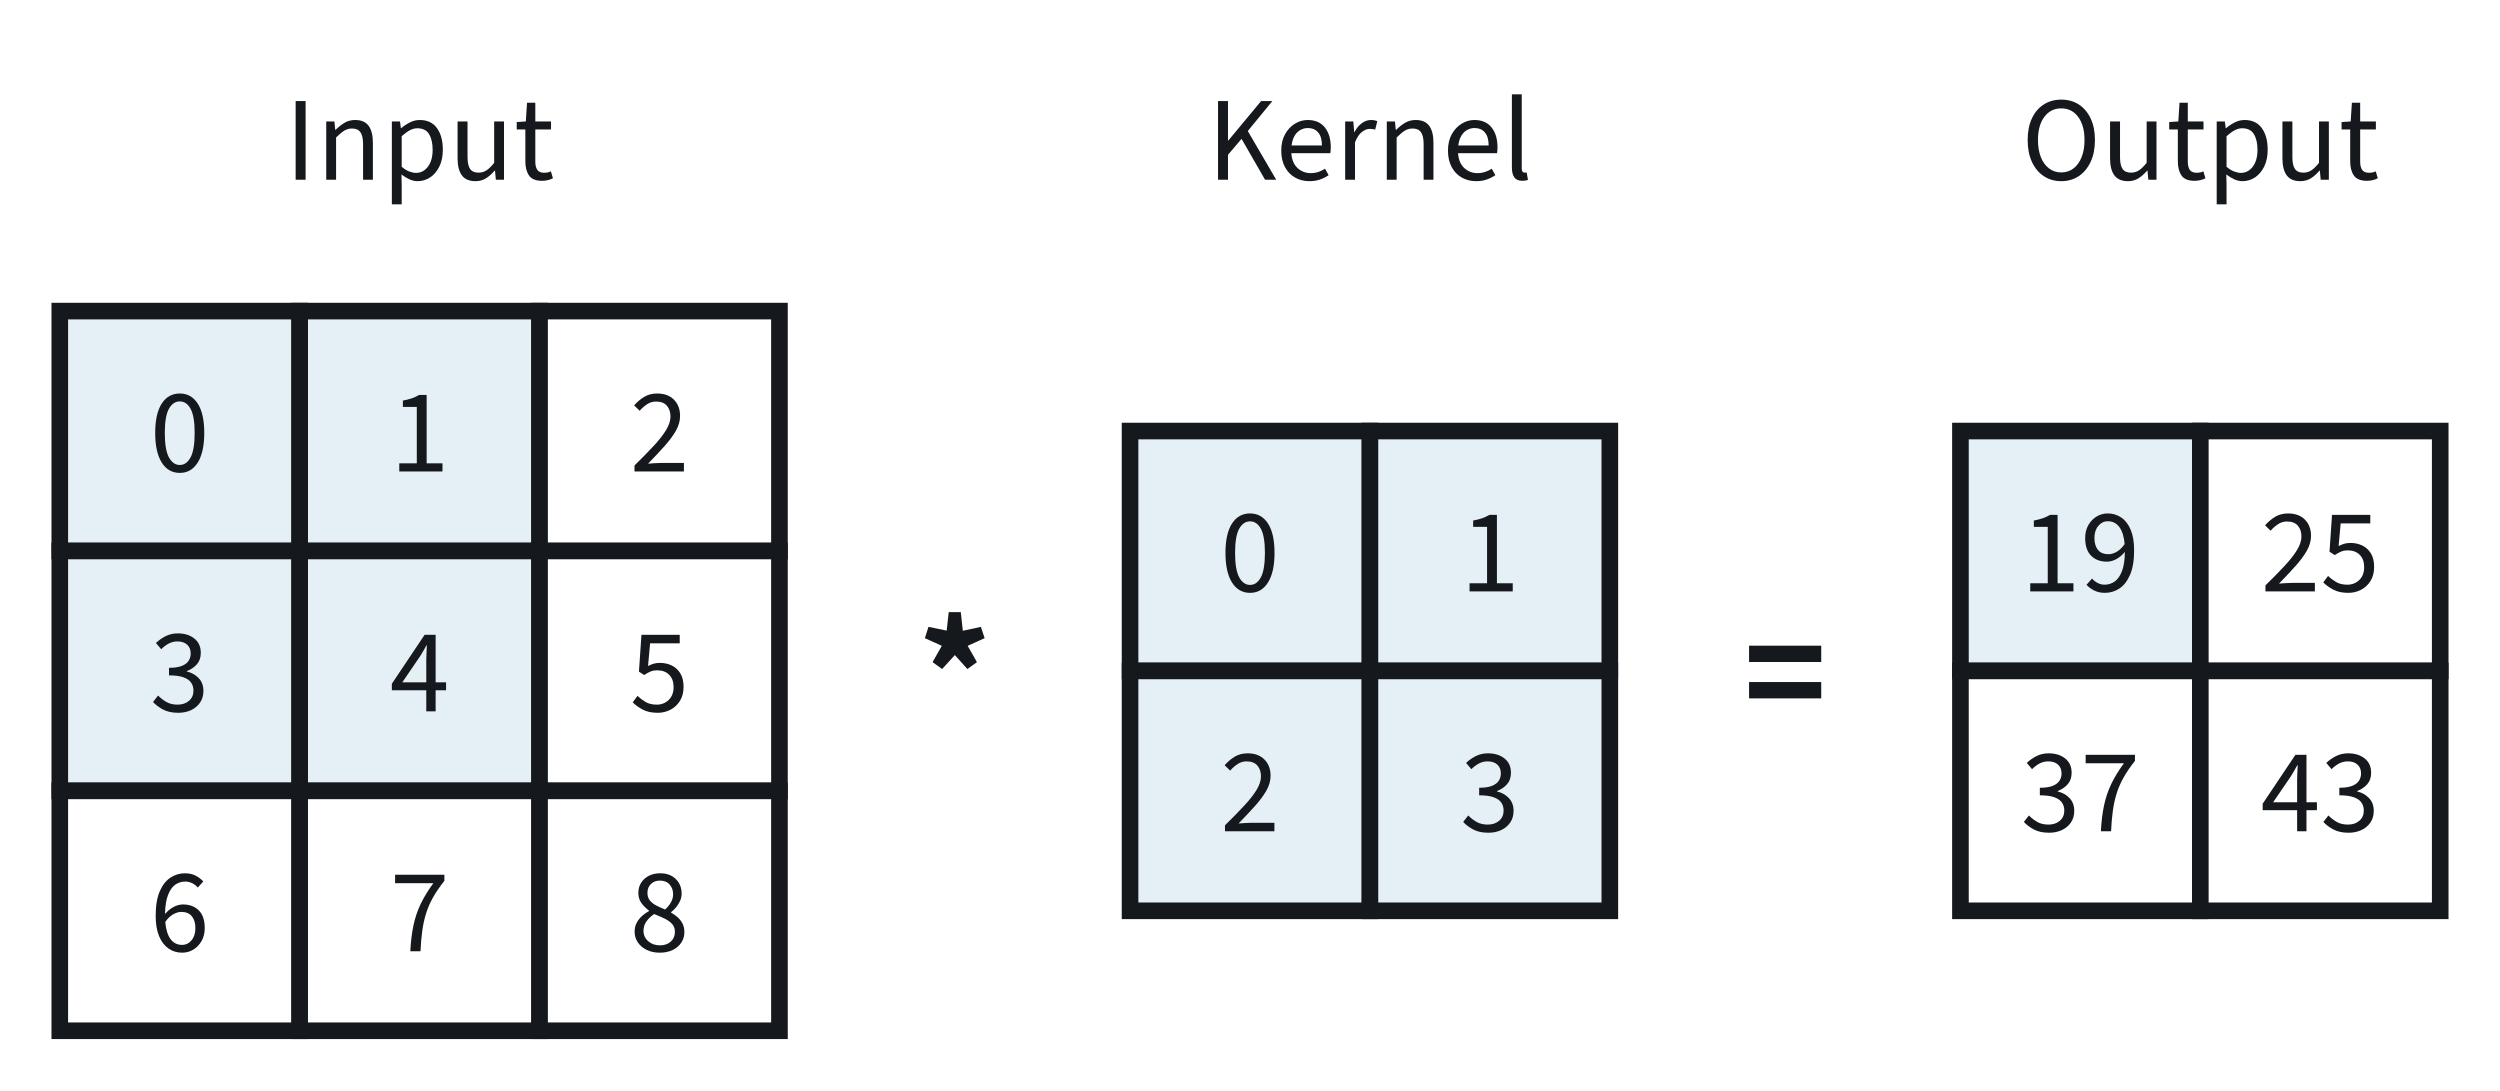
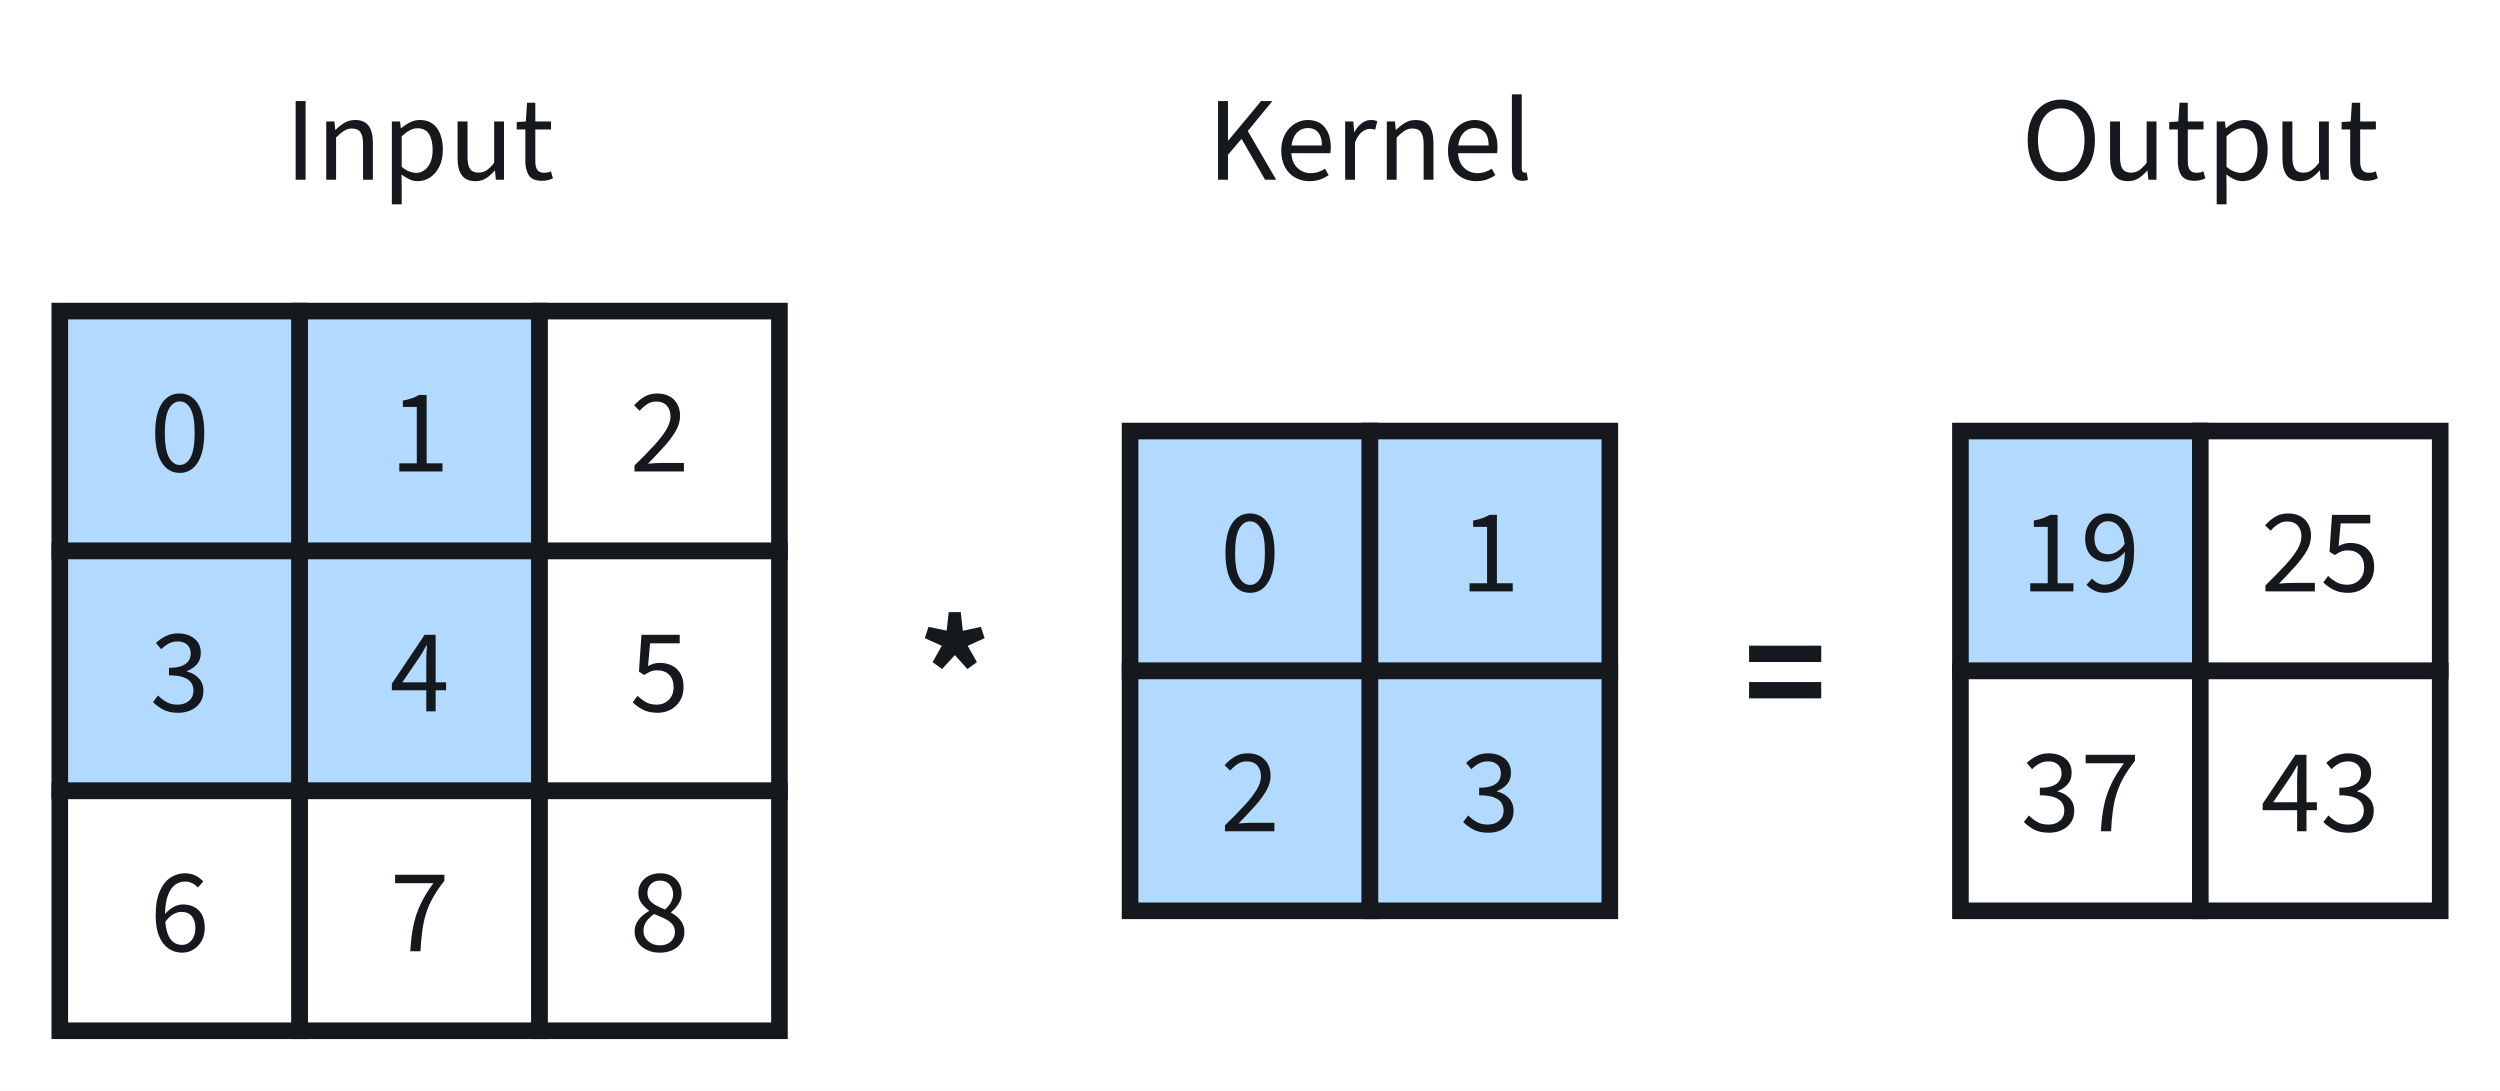
<svg xmlns="http://www.w3.org/2000/svg" xmlns:xlink="http://www.w3.org/1999/xlink" width="270.96pt" height="118.198pt" viewBox="0 0 270.96 118.198" version="1.1">
  <defs>
    <style type="text/css">*{stroke-linejoin: round; stroke-linecap: butt}</style>
  </defs>
  <g id="figure_1">
    <g id="patch_1">
      <path d="M 0 118.198  L 270.96 118.198  L 270.96 0  L 0 0  z " style="fill: #ffffff" />
    </g>
    <g id="axes_1">
      <g id="patch_2">
-         <path d="M 6.48 59.718  L 32.48 59.718  L 32.48 33.718  L 6.48 33.718  z " clip-path="url(#p2e4fd862c2)" style="fill: #e4eff6; stroke: #15181c; stroke-width: 1.8; stroke-linejoin: miter" />
+         <path d="M 6.48 59.718  L 32.48 59.718  L 32.48 33.718  L 6.48 33.718  z " clip-path="url(#p2e4fd862c2)" style="fill: #b2d9ff; stroke: #15181c; stroke-width: 1.8; stroke-linejoin: miter" />
      </g>
      <g id="patch_3">
-         <path d="M 32.48 59.718  L 58.48 59.718  L 58.48 33.718  L 32.48 33.718  z " clip-path="url(#p2e4fd862c2)" style="fill: #e4eff6; stroke: #15181c; stroke-width: 1.8; stroke-linejoin: miter" />
+         <path d="M 32.48 59.718  L 58.48 59.718  L 58.48 33.718  L 32.48 33.718  z " clip-path="url(#p2e4fd862c2)" style="fill: #b2d9ff; stroke: #15181c; stroke-width: 1.8; stroke-linejoin: miter" />
      </g>
      <g id="patch_4">
        <path d="M 58.48 59.718  L 84.48 59.718  L 84.48 33.718  L 58.48 33.718  z " clip-path="url(#p2e4fd862c2)" style="fill: #ffffff; stroke: #15181c; stroke-width: 1.8; stroke-linejoin: miter" />
      </g>
      <g id="patch_5">
-         <path d="M 6.48 85.718  L 32.48 85.718  L 32.48 59.718  L 6.48 59.718  z " clip-path="url(#p2e4fd862c2)" style="fill: #e4eff6; stroke: #15181c; stroke-width: 1.8; stroke-linejoin: miter" />
+         <path d="M 6.48 85.718  L 32.48 85.718  L 32.48 59.718  L 6.48 59.718  z " clip-path="url(#p2e4fd862c2)" style="fill: #b2d9ff; stroke: #15181c; stroke-width: 1.8; stroke-linejoin: miter" />
      </g>
      <g id="patch_6">
-         <path d="M 32.48 85.718  L 58.48 85.718  L 58.48 59.718  L 32.48 59.718  z " clip-path="url(#p2e4fd862c2)" style="fill: #e4eff6; stroke: #15181c; stroke-width: 1.8; stroke-linejoin: miter" />
+         <path d="M 32.48 85.718  L 58.48 85.718  L 58.48 59.718  L 32.48 59.718  z " clip-path="url(#p2e4fd862c2)" style="fill: #b2d9ff; stroke: #15181c; stroke-width: 1.8; stroke-linejoin: miter" />
      </g>
      <g id="patch_7">
        <path d="M 58.48 85.718  L 84.48 85.718  L 84.48 59.718  L 58.48 59.718  z " clip-path="url(#p2e4fd862c2)" style="fill: #ffffff; stroke: #15181c; stroke-width: 1.8; stroke-linejoin: miter" />
      </g>
      <g id="patch_8">
        <path d="M 6.48 111.718  L 32.48 111.718  L 32.48 85.718  L 6.48 85.718  z " clip-path="url(#p2e4fd862c2)" style="fill: #ffffff; stroke: #15181c; stroke-width: 1.8; stroke-linejoin: miter" />
      </g>
      <g id="patch_9">
        <path d="M 32.48 111.718  L 58.48 111.718  L 58.48 85.718  L 32.48 85.718  z " clip-path="url(#p2e4fd862c2)" style="fill: #ffffff; stroke: #15181c; stroke-width: 1.8; stroke-linejoin: miter" />
      </g>
      <g id="patch_10">
        <path d="M 58.48 111.718  L 84.48 111.718  L 84.48 85.718  L 58.48 85.718  z " clip-path="url(#p2e4fd862c2)" style="fill: #ffffff; stroke: #15181c; stroke-width: 1.8; stroke-linejoin: miter" />
      </g>
      <g id="patch_11">
-         <path d="M 122.48 72.718  L 148.48 72.718  L 148.48 46.718  L 122.48 46.718  z " clip-path="url(#p2e4fd862c2)" style="fill: #e4eff6; stroke: #15181c; stroke-width: 1.8; stroke-linejoin: miter" />
+         <path d="M 122.48 72.718  L 148.48 72.718  L 148.48 46.718  L 122.48 46.718  z " clip-path="url(#p2e4fd862c2)" style="fill: #b2d9ff; stroke: #15181c; stroke-width: 1.8; stroke-linejoin: miter" />
      </g>
      <g id="patch_12">
-         <path d="M 148.48 72.718  L 174.48 72.718  L 174.48 46.718  L 148.48 46.718  z " clip-path="url(#p2e4fd862c2)" style="fill: #e4eff6; stroke: #15181c; stroke-width: 1.8; stroke-linejoin: miter" />
+         <path d="M 148.48 72.718  L 174.48 72.718  L 174.48 46.718  L 148.48 46.718  z " clip-path="url(#p2e4fd862c2)" style="fill: #b2d9ff; stroke: #15181c; stroke-width: 1.8; stroke-linejoin: miter" />
      </g>
      <g id="patch_13">
-         <path d="M 122.48 98.718  L 148.48 98.718  L 148.48 72.718  L 122.48 72.718  z " clip-path="url(#p2e4fd862c2)" style="fill: #e4eff6; stroke: #15181c; stroke-width: 1.8; stroke-linejoin: miter" />
+         <path d="M 122.48 98.718  L 148.48 98.718  L 148.48 72.718  L 122.48 72.718  z " clip-path="url(#p2e4fd862c2)" style="fill: #b2d9ff; stroke: #15181c; stroke-width: 1.8; stroke-linejoin: miter" />
      </g>
      <g id="patch_14">
-         <path d="M 148.48 98.718  L 174.48 98.718  L 174.48 72.718  L 148.48 72.718  z " clip-path="url(#p2e4fd862c2)" style="fill: #e4eff6; stroke: #15181c; stroke-width: 1.8; stroke-linejoin: miter" />
+         <path d="M 148.48 98.718  L 174.48 98.718  L 174.48 72.718  L 148.48 72.718  z " clip-path="url(#p2e4fd862c2)" style="fill: #b2d9ff; stroke: #15181c; stroke-width: 1.8; stroke-linejoin: miter" />
      </g>
      <g id="patch_15">
-         <path d="M 212.48 72.718  L 238.48 72.718  L 238.48 46.718  L 212.48 46.718  z " clip-path="url(#p2e4fd862c2)" style="fill: #e4eff6; stroke: #15181c; stroke-width: 1.8; stroke-linejoin: miter" />
+         <path d="M 212.48 72.718  L 238.48 72.718  L 238.48 46.718  L 212.48 46.718  z " clip-path="url(#p2e4fd862c2)" style="fill: #b2d9ff; stroke: #15181c; stroke-width: 1.8; stroke-linejoin: miter" />
      </g>
      <g id="patch_16">
        <path d="M 238.48 72.718  L 264.48 72.718  L 264.48 46.718  L 238.48 46.718  z " clip-path="url(#p2e4fd862c2)" style="fill: #ffffff; stroke: #15181c; stroke-width: 1.8; stroke-linejoin: miter" />
      </g>
      <g id="patch_17">
        <path d="M 212.48 98.718  L 238.48 98.718  L 238.48 72.718  L 212.48 72.718  z " clip-path="url(#p2e4fd862c2)" style="fill: #ffffff; stroke: #15181c; stroke-width: 1.8; stroke-linejoin: miter" />
      </g>
      <g id="patch_18">
        <path d="M 238.48 98.718  L 264.48 98.718  L 264.48 72.718  L 238.48 72.718  z " clip-path="url(#p2e4fd862c2)" style="fill: #ffffff; stroke: #15181c; stroke-width: 1.8; stroke-linejoin: miter" />
      </g>
      <g id="text_1">
        <g style="fill: #15181c" transform="translate(16.2493 51.099) scale(0.13 -0.13)">
          <defs>
            <path id="SourceSans3-Regular-535" d="M 1594 -77  Q 979 -77 630 476  Q 282 1030 282 2054  Q 282 3085 630 3622  Q 979 4160 1594 4160  Q 2202 4160 2550 3622  Q 2899 3085 2899 2054  Q 2899 1030 2550 476  Q 2202 -77 1594 -77  z M 1594 346  Q 1952 346 2169 752  Q 2387 1158 2387 2054  Q 2387 2950 2169 3344  Q 1952 3738 1594 3738  Q 1235 3738 1014 3344  Q 794 2950 794 2054  Q 794 1158 1014 752  Q 1235 346 1594 346  z " transform="scale(0.015625)" />
          </defs>
          <use xlink:href="#SourceSans3-Regular-535" />
        </g>
      </g>
      <g id="text_2">
        <g style="fill: #15181c" transform="translate(42.2493 51.099) scale(0.13 -0.13)">
          <defs>
            <path id="SourceSans3-Regular-536" d="M 506 0  L 506 435  L 1440 435  L 1440 3443  L 698 3443  L 698 3782  Q 979 3834 1187 3907  Q 1395 3981 1562 4083  L 1965 4083  L 1965 435  L 2810 435  L 2810 0  L 506 0  z " transform="scale(0.015625)" />
          </defs>
          <use xlink:href="#SourceSans3-Regular-536" />
        </g>
      </g>
      <g id="text_3">
        <g style="fill: #15181c" transform="translate(68.2493 51.099) scale(0.13 -0.13)">
          <defs>
            <path id="SourceSans3-Regular-537" d="M 256 0  L 256 320  Q 870 922 1299 1386  Q 1728 1850 1952 2227  Q 2176 2605 2176 2931  Q 2176 3283 1984 3507  Q 1792 3731 1402 3731  Q 1146 3731 928 3587  Q 710 3443 531 3238  L 237 3526  Q 493 3814 784 3987  Q 1075 4160 1466 4160  Q 2035 4160 2361 3830  Q 2688 3501 2688 2963  Q 2688 2566 2467 2176  Q 2246 1786 1862 1357  Q 1478 928 979 416  Q 1146 429 1325 441  Q 1504 454 1664 454  L 2893 454  L 2893 0  L 256 0  z " transform="scale(0.015625)" />
          </defs>
          <use xlink:href="#SourceSans3-Regular-537" />
        </g>
      </g>
      <g id="text_4">
        <g style="fill: #15181c" transform="translate(16.2493 77.099) scale(0.13 -0.13)">
          <defs>
            <path id="SourceSans3-Regular-538" d="M 1510 -77  Q 1024 -77 697 99  Q 371 275 166 499  L 435 845  Q 621 653 870 505  Q 1120 358 1478 358  Q 1850 358 2086 563  Q 2323 768 2323 1107  Q 2323 1350 2198 1532  Q 2074 1715 1789 1817  Q 1504 1920 1018 1920  L 1018 2323  Q 1453 2323 1705 2425  Q 1958 2528 2067 2701  Q 2176 2874 2176 3085  Q 2176 3386 1987 3558  Q 1798 3731 1472 3731  Q 1216 3731 1001 3616  Q 787 3501 602 3315  L 320 3648  Q 557 3872 845 4016  Q 1133 4160 1491 4160  Q 2022 4160 2368 3888  Q 2714 3616 2714 3123  Q 2714 2752 2509 2515  Q 2304 2278 1971 2150  L 1971 2125  Q 2342 2042 2598 1776  Q 2854 1510 2854 1088  Q 2854 730 2675 467  Q 2496 205 2192 64  Q 1888 -77 1510 -77  z " transform="scale(0.015625)" />
          </defs>
          <use xlink:href="#SourceSans3-Regular-538" />
        </g>
      </g>
      <g id="text_5">
        <g style="fill: #15181c" transform="translate(42.2493 77.099) scale(0.13 -0.13)">
          <defs>
            <path id="SourceSans3-Regular-539" d="M 666 1549  L 1946 1549  L 1946 2733  Q 1946 2899 1958 3129  Q 1971 3360 1978 3520  L 1952 3520  Q 1875 3373 1792 3232  Q 1709 3091 1619 2944  L 666 1549  z M 1946 0  L 1946 1126  L 109 1126  L 109 1472  L 1856 4083  L 2445 4083  L 2445 1549  L 3002 1549  L 3002 1126  L 2445 1126  L 2445 0  L 1946 0  z " transform="scale(0.015625)" />
          </defs>
          <use xlink:href="#SourceSans3-Regular-539" />
        </g>
      </g>
      <g id="text_6">
        <g style="fill: #15181c" transform="translate(68.2493 77.099) scale(0.13 -0.13)">
          <defs>
            <path id="SourceSans3-Regular-53a" d="M 1498 -77  Q 1011 -77 691 96  Q 371 269 160 480  L 416 826  Q 602 646 845 502  Q 1088 358 1446 358  Q 1824 358 2083 611  Q 2342 864 2342 1293  Q 2342 1715 2105 1952  Q 1869 2189 1472 2189  Q 1261 2189 1110 2125  Q 960 2061 774 1939  L 493 2118  L 627 4083  L 2669 4083  L 2669 3629  L 1088 3629  L 979 2419  Q 1126 2496 1273 2541  Q 1421 2586 1606 2586  Q 1958 2586 2243 2448  Q 2528 2310 2701 2028  Q 2874 1747 2874 1306  Q 2874 864 2678 553  Q 2483 243 2169 83  Q 1856 -77 1498 -77  z " transform="scale(0.015625)" />
          </defs>
          <use xlink:href="#SourceSans3-Regular-53a" />
        </g>
      </g>
      <g id="text_7">
        <g style="fill: #15181c" transform="translate(16.2493 103.099) scale(0.13 -0.13)">
          <defs>
            <path id="SourceSans3-Regular-53b" d="M 1670 2099  Q 1472 2099 1241 1971  Q 1011 1843 819 1562  Q 870 966 1097 652  Q 1325 339 1715 339  Q 2016 339 2221 585  Q 2426 832 2426 1235  Q 2426 1632 2237 1865  Q 2048 2099 1670 2099  z M 1715 -77  Q 1318 -77 998 140  Q 678 358 492 796  Q 307 1235 307 1888  Q 307 2707 528 3206  Q 749 3706 1104 3933  Q 1459 4160 1862 4160  Q 2195 4160 2435 4035  Q 2675 3910 2848 3725  L 2554 3398  Q 2432 3546 2253 3632  Q 2074 3718 1882 3718  Q 1594 3718 1357 3555  Q 1120 3392 969 3011  Q 819 2630 806 1984  Q 998 2221 1254 2358  Q 1510 2496 1760 2496  Q 2291 2496 2608 2179  Q 2925 1862 2925 1235  Q 2925 845 2758 550  Q 2592 256 2320 89  Q 2048 -77 1715 -77  z " transform="scale(0.015625)" />
          </defs>
          <use xlink:href="#SourceSans3-Regular-53b" />
        </g>
      </g>
      <g id="text_8">
        <g style="fill: #15181c" transform="translate(42.2493 103.099) scale(0.13 -0.13)">
          <defs>
            <path id="SourceSans3-Regular-53c" d="M 1094 0  Q 1133 768 1261 1376  Q 1389 1984 1648 2525  Q 1907 3066 2323 3629  L 282 3629  L 282 4083  L 2912 4083  L 2912 3757  Q 2541 3290 2304 2867  Q 2067 2445 1932 2009  Q 1798 1574 1731 1084  Q 1664 595 1638 0  L 1094 0  z " transform="scale(0.015625)" />
          </defs>
          <use xlink:href="#SourceSans3-Regular-53c" />
        </g>
      </g>
      <g id="text_9">
        <g style="fill: #15181c" transform="translate(68.2493 103.099) scale(0.13 -0.13)">
          <defs>
            <path id="SourceSans3-Regular-53d" d="M 1600 -77  Q 1216 -77 915 67  Q 614 211 438 467  Q 262 723 262 1043  Q 262 1312 374 1520  Q 486 1728 662 1885  Q 838 2042 1030 2144  L 1030 2170  Q 806 2330 633 2560  Q 461 2790 461 3110  Q 461 3424 614 3661  Q 768 3898 1030 4029  Q 1293 4160 1619 4160  Q 2150 4160 2460 3853  Q 2771 3546 2771 3072  Q 2771 2861 2681 2672  Q 2592 2483 2464 2332  Q 2336 2182 2208 2086  L 2208 2061  Q 2394 1958 2554 1817  Q 2714 1677 2816 1481  Q 2918 1286 2918 1011  Q 2918 710 2755 460  Q 2592 211 2294 67  Q 1997 -77 1600 -77  z M 1888 2227  Q 2093 2413 2205 2617  Q 2317 2822 2317 3046  Q 2317 3347 2131 3558  Q 1946 3770 1606 3770  Q 1325 3770 1136 3590  Q 947 3411 947 3110  Q 947 2867 1078 2707  Q 1210 2547 1427 2435  Q 1645 2323 1888 2227  z M 1613 314  Q 1971 314 2192 515  Q 2413 717 2413 1030  Q 2413 1293 2259 1459  Q 2106 1626 1853 1747  Q 1600 1869 1306 1984  Q 1062 1824 899 1600  Q 736 1376 736 1094  Q 736 755 989 534  Q 1242 314 1613 314  z " transform="scale(0.015625)" />
          </defs>
          <use xlink:href="#SourceSans3-Regular-53d" />
        </g>
      </g>
      <g id="text_10">
        <g style="fill: #15181c" transform="translate(30.8743 19.48) scale(0.13 -0.13)">
          <defs>
            <path id="SourceSans3-Regular-a" d="M 576 0  L 576 4198  L 1107 4198  L 1107 0  L 576 0  z " transform="scale(0.015625)" />
            <path id="SourceSans3-Regular-29" d="M 525 0  L 525 3110  L 960 3110  L 1005 2662  L 1024 2662  Q 1248 2886 1497 3036  Q 1747 3187 2067 3187  Q 2560 3187 2787 2876  Q 3014 2566 3014 1971  L 3014 0  L 2490 0  L 2490 1901  Q 2490 2336 2349 2534  Q 2208 2733 1901 2733  Q 1664 2733 1475 2611  Q 1286 2490 1050 2253  L 1050 0  L 525 0  z " transform="scale(0.015625)" />
            <path id="SourceSans3-Regular-2b" d="M 525 -1312  L 525 3110  L 960 3110  L 1005 2752  L 1024 2752  Q 1235 2931 1488 3059  Q 1741 3187 2016 3187  Q 2618 3187 2931 2755  Q 3245 2323 3245 1600  Q 3245 1075 3056 697  Q 2867 320 2563 121  Q 2259 -77 1901 -77  Q 1683 -77 1468 19  Q 1254 115 1037 282  L 1050 -262  L 1050 -1312  L 525 -1312  z M 1811 365  Q 2195 365 2448 694  Q 2701 1024 2701 1600  Q 2701 2112 2512 2429  Q 2323 2746 1882 2746  Q 1683 2746 1481 2637  Q 1280 2528 1050 2323  L 1050 691  Q 1261 512 1459 438  Q 1658 365 1811 365  z " transform="scale(0.015625)" />
            <path id="SourceSans3-Regular-30" d="M 1434 -77  Q 941 -77 710 233  Q 480 544 480 1139  L 480 3110  L 1011 3110  L 1011 1210  Q 1011 774 1148 576  Q 1286 378 1594 378  Q 1837 378 2025 502  Q 2214 627 2432 902  L 2432 3110  L 2957 3110  L 2957 0  L 2522 0  L 2477 486  L 2458 486  Q 2240 230 1997 76  Q 1754 -77 1434 -77  z " transform="scale(0.015625)" />
            <path id="SourceSans3-Regular-2f" d="M 1504 -58  Q 1005 -58 809 227  Q 614 512 614 979  L 614 2682  L 154 2682  L 154 3078  L 640 3110  L 704 4109  L 1146 4109  L 1146 3110  L 1984 3110  L 1984 2682  L 1146 2682  L 1146 966  Q 1146 685 1251 528  Q 1357 371 1626 371  Q 1709 371 1798 387  Q 1888 403 1978 448  L 2086 77  Q 1965 13 1814 -22  Q 1664 -58 1504 -58  z " transform="scale(0.015625)" />
          </defs>
          <use xlink:href="#SourceSans3-Regular-a" />
          <use xlink:href="#SourceSans3-Regular-29" transform="translate(26.29688 0)" />
          <use xlink:href="#SourceSans3-Regular-2b" transform="translate(81 0)" />
          <use xlink:href="#SourceSans3-Regular-30" transform="translate(136.5 0)" />
          <use xlink:href="#SourceSans3-Regular-2f" transform="translate(190.9062 0)" />
        </g>
      </g>
      <g id="text_11">
        <g style="fill: #15181c" transform="translate(132.2493 64.099) scale(0.13 -0.13)">
          <use xlink:href="#SourceSans3-Regular-535" />
        </g>
      </g>
      <g id="text_12">
        <g style="fill: #15181c" transform="translate(158.2493 64.099) scale(0.13 -0.13)">
          <use xlink:href="#SourceSans3-Regular-536" />
        </g>
      </g>
      <g id="text_13">
        <g style="fill: #15181c" transform="translate(132.2493 90.099) scale(0.13 -0.13)">
          <use xlink:href="#SourceSans3-Regular-537" />
        </g>
      </g>
      <g id="text_14">
        <g style="fill: #15181c" transform="translate(158.2493 90.099) scale(0.13 -0.13)">
          <use xlink:href="#SourceSans3-Regular-538" />
        </g>
      </g>
      <g id="text_15">
        <g style="fill: #15181c" transform="translate(130.8457 19.48) scale(0.13 -0.13)">
          <defs>
            <path id="SourceSans3-Regular-c" d="M 576 0  L 576 4198  L 1107 4198  L 1107 2093  L 1126 2093  L 2874 4198  L 3475 4198  L 2163 2598  L 3680 0  L 3085 0  L 1830 2182  L 1107 1331  L 1107 0  L 576 0  z " transform="scale(0.015625)" />
            <path id="SourceSans3-Regular-20" d="M 1702 2758  Q 1510 2758 1328 2665  Q 1146 2573 1014 2368  Q 883 2163 838 1830  L 2458 1830  Q 2458 2285 2259 2521  Q 2061 2758 1702 2758  z M 1786 -77  Q 1370 -77 1027 115  Q 685 307 486 675  Q 288 1043 288 1555  Q 288 2061 489 2425  Q 691 2790 1014 2988  Q 1338 3187 1696 3187  Q 2298 3187 2614 2790  Q 2931 2394 2931 1728  Q 2931 1645 2924 1568  Q 2918 1491 2906 1414  L 826 1414  Q 864 890 1161 621  Q 1459 352 1850 352  Q 2074 352 2269 416  Q 2464 480 2624 589  L 2816 243  Q 2611 102 2358 12  Q 2106 -77 1786 -77  z " transform="scale(0.015625)" />
            <path id="SourceSans3-Regular-2d" d="M 525 0  L 525 3110  L 960 3110  L 1005 2547  L 1024 2547  Q 1178 2842 1408 3014  Q 1638 3187 1907 3187  Q 2093 3187 2240 3123  L 2125 2675  Q 2054 2694 1993 2704  Q 1933 2714 1837 2714  Q 1638 2714 1424 2554  Q 1210 2394 1050 1997  L 1050 0  L 525 0  z " transform="scale(0.015625)" />
            <path id="SourceSans3-Regular-27" d="M 1082 -58  Q 787 -58 656 124  Q 525 307 525 640  L 525 4557  L 1050 4557  L 1050 602  Q 1050 480 1094 429  Q 1139 378 1203 378  Q 1229 378 1251 381  Q 1274 384 1312 390  L 1382 -6  Q 1267 -58 1082 -58  z " transform="scale(0.015625)" />
          </defs>
          <use xlink:href="#SourceSans3-Regular-c" />
          <use xlink:href="#SourceSans3-Regular-20" transform="translate(57.20312 0)" />
          <use xlink:href="#SourceSans3-Regular-2d" transform="translate(106.7969 0)" />
          <use xlink:href="#SourceSans3-Regular-29" transform="translate(141.5 0)" />
          <use xlink:href="#SourceSans3-Regular-20" transform="translate(196.2031 0)" />
          <use xlink:href="#SourceSans3-Regular-27" transform="translate(245.7969 0)" />
        </g>
      </g>
      <g id="text_16">
        <g style="fill: #15181c" transform="translate(219.0186 64.099) scale(0.13 -0.13)">
          <defs>
            <path id="SourceSans3-Regular-53e" d="M 749 2848  Q 749 2451 937 2217  Q 1126 1984 1504 1984  Q 1709 1984 1936 2112  Q 2163 2240 2362 2528  Q 2310 3123 2080 3433  Q 1850 3744 1459 3744  Q 1165 3744 957 3497  Q 749 3251 749 2848  z M 1312 -77  Q 986 -77 739 48  Q 493 173 326 352  L 621 685  Q 749 538 925 448  Q 1101 358 1293 358  Q 1581 358 1824 524  Q 2067 691 2217 1075  Q 2368 1459 2374 2112  Q 2182 1869 1926 1728  Q 1670 1587 1414 1587  Q 890 1587 573 1904  Q 256 2221 256 2848  Q 256 3238 422 3532  Q 589 3827 861 3993  Q 1133 4160 1459 4160  Q 1862 4160 2182 3942  Q 2502 3725 2684 3289  Q 2867 2854 2867 2195  Q 2867 1376 2646 877  Q 2426 378 2074 150  Q 1722 -77 1312 -77  z " transform="scale(0.015625)" />
          </defs>
          <use xlink:href="#SourceSans3-Regular-536" />
          <use xlink:href="#SourceSans3-Regular-53e" transform="translate(49.70312 0)" />
        </g>
      </g>
      <g id="text_17">
        <g style="fill: #15181c" transform="translate(245.0186 64.099) scale(0.13 -0.13)">
          <use xlink:href="#SourceSans3-Regular-537" />
          <use xlink:href="#SourceSans3-Regular-53a" transform="translate(49.70312 0)" />
        </g>
      </g>
      <g id="text_18">
        <g style="fill: #15181c" transform="translate(219.0186 90.099) scale(0.13 -0.13)">
          <use xlink:href="#SourceSans3-Regular-538" />
          <use xlink:href="#SourceSans3-Regular-53c" transform="translate(49.70312 0)" />
        </g>
      </g>
      <g id="text_19">
        <g style="fill: #15181c" transform="translate(245.0186 90.099) scale(0.13 -0.13)">
          <use xlink:href="#SourceSans3-Regular-539" />
          <use xlink:href="#SourceSans3-Regular-538" transform="translate(49.70312 0)" />
        </g>
      </g>
      <g id="text_20">
        <g style="fill: #15181c" transform="translate(219.0897 19.48) scale(0.13 -0.13)">
          <defs>
            <path id="SourceSans3-Regular-10" d="M 2125 -77  Q 1600 -77 1193 192  Q 787 461 560 953  Q 333 1446 333 2118  Q 333 2790 560 3273  Q 787 3757 1193 4016  Q 1600 4275 2125 4275  Q 2656 4275 3059 4016  Q 3462 3757 3692 3273  Q 3923 2790 3923 2118  Q 3923 1446 3692 953  Q 3462 461 3059 192  Q 2656 -77 2125 -77  z M 2125 390  Q 2502 390 2780 604  Q 3059 819 3212 1206  Q 3366 1594 3366 2118  Q 3366 2899 3027 3353  Q 2688 3808 2125 3808  Q 1562 3808 1222 3353  Q 883 2899 883 2118  Q 883 1594 1036 1206  Q 1190 819 1472 604  Q 1754 390 2125 390  z " transform="scale(0.015625)" />
          </defs>
          <use xlink:href="#SourceSans3-Regular-10" />
          <use xlink:href="#SourceSans3-Regular-30" transform="translate(66.40625 0)" />
          <use xlink:href="#SourceSans3-Regular-2f" transform="translate(120.8125 0)" />
          <use xlink:href="#SourceSans3-Regular-2b" transform="translate(154.6094 0)" />
          <use xlink:href="#SourceSans3-Regular-30" transform="translate(210.1094 0)" />
          <use xlink:href="#SourceSans3-Regular-2f" transform="translate(264.5156 0)" />
        </g>
      </g>
      <g id="text_21">
        <g style="fill: #15181c" transform="translate(99.59523 78.447) scale(0.17 -0.17)">
          <defs>
            <path id="SourceSans3-Bold-5ac" d="M 947 2234  L 557 2515  L 934 3181  L 243 3494  L 390 3955  L 1133 3802  L 1216 4557  L 1709 4557  L 1792 3795  L 2528 3955  L 2682 3494  L 1990 3181  L 2368 2515  L 1978 2234  L 1466 2803  L 947 2234  z " transform="scale(0.015625)" />
          </defs>
          <use xlink:href="#SourceSans3-Bold-5ac" />
        </g>
      </g>
      <g id="text_22">
        <g style="fill: #15181c" transform="translate(188.9923 78.447) scale(0.17 -0.17)">
          <defs>
            <path id="SourceSans3-Bold-877" d="M 218 2521  L 218 3187  L 3162 3187  L 3162 2521  L 218 2521  z M 218 1037  L 218 1703  L 3162 1703  L 3162 1037  L 218 1037  z " transform="scale(0.015625)" />
          </defs>
          <use xlink:href="#SourceSans3-Bold-877" />
        </g>
      </g>
    </g>
  </g>
  <defs>
    <clipPath id="p2e4fd862c2">
      <rect x="-13.52" y="1.718" width="330" height="130" />
    </clipPath>
  </defs>
</svg>
